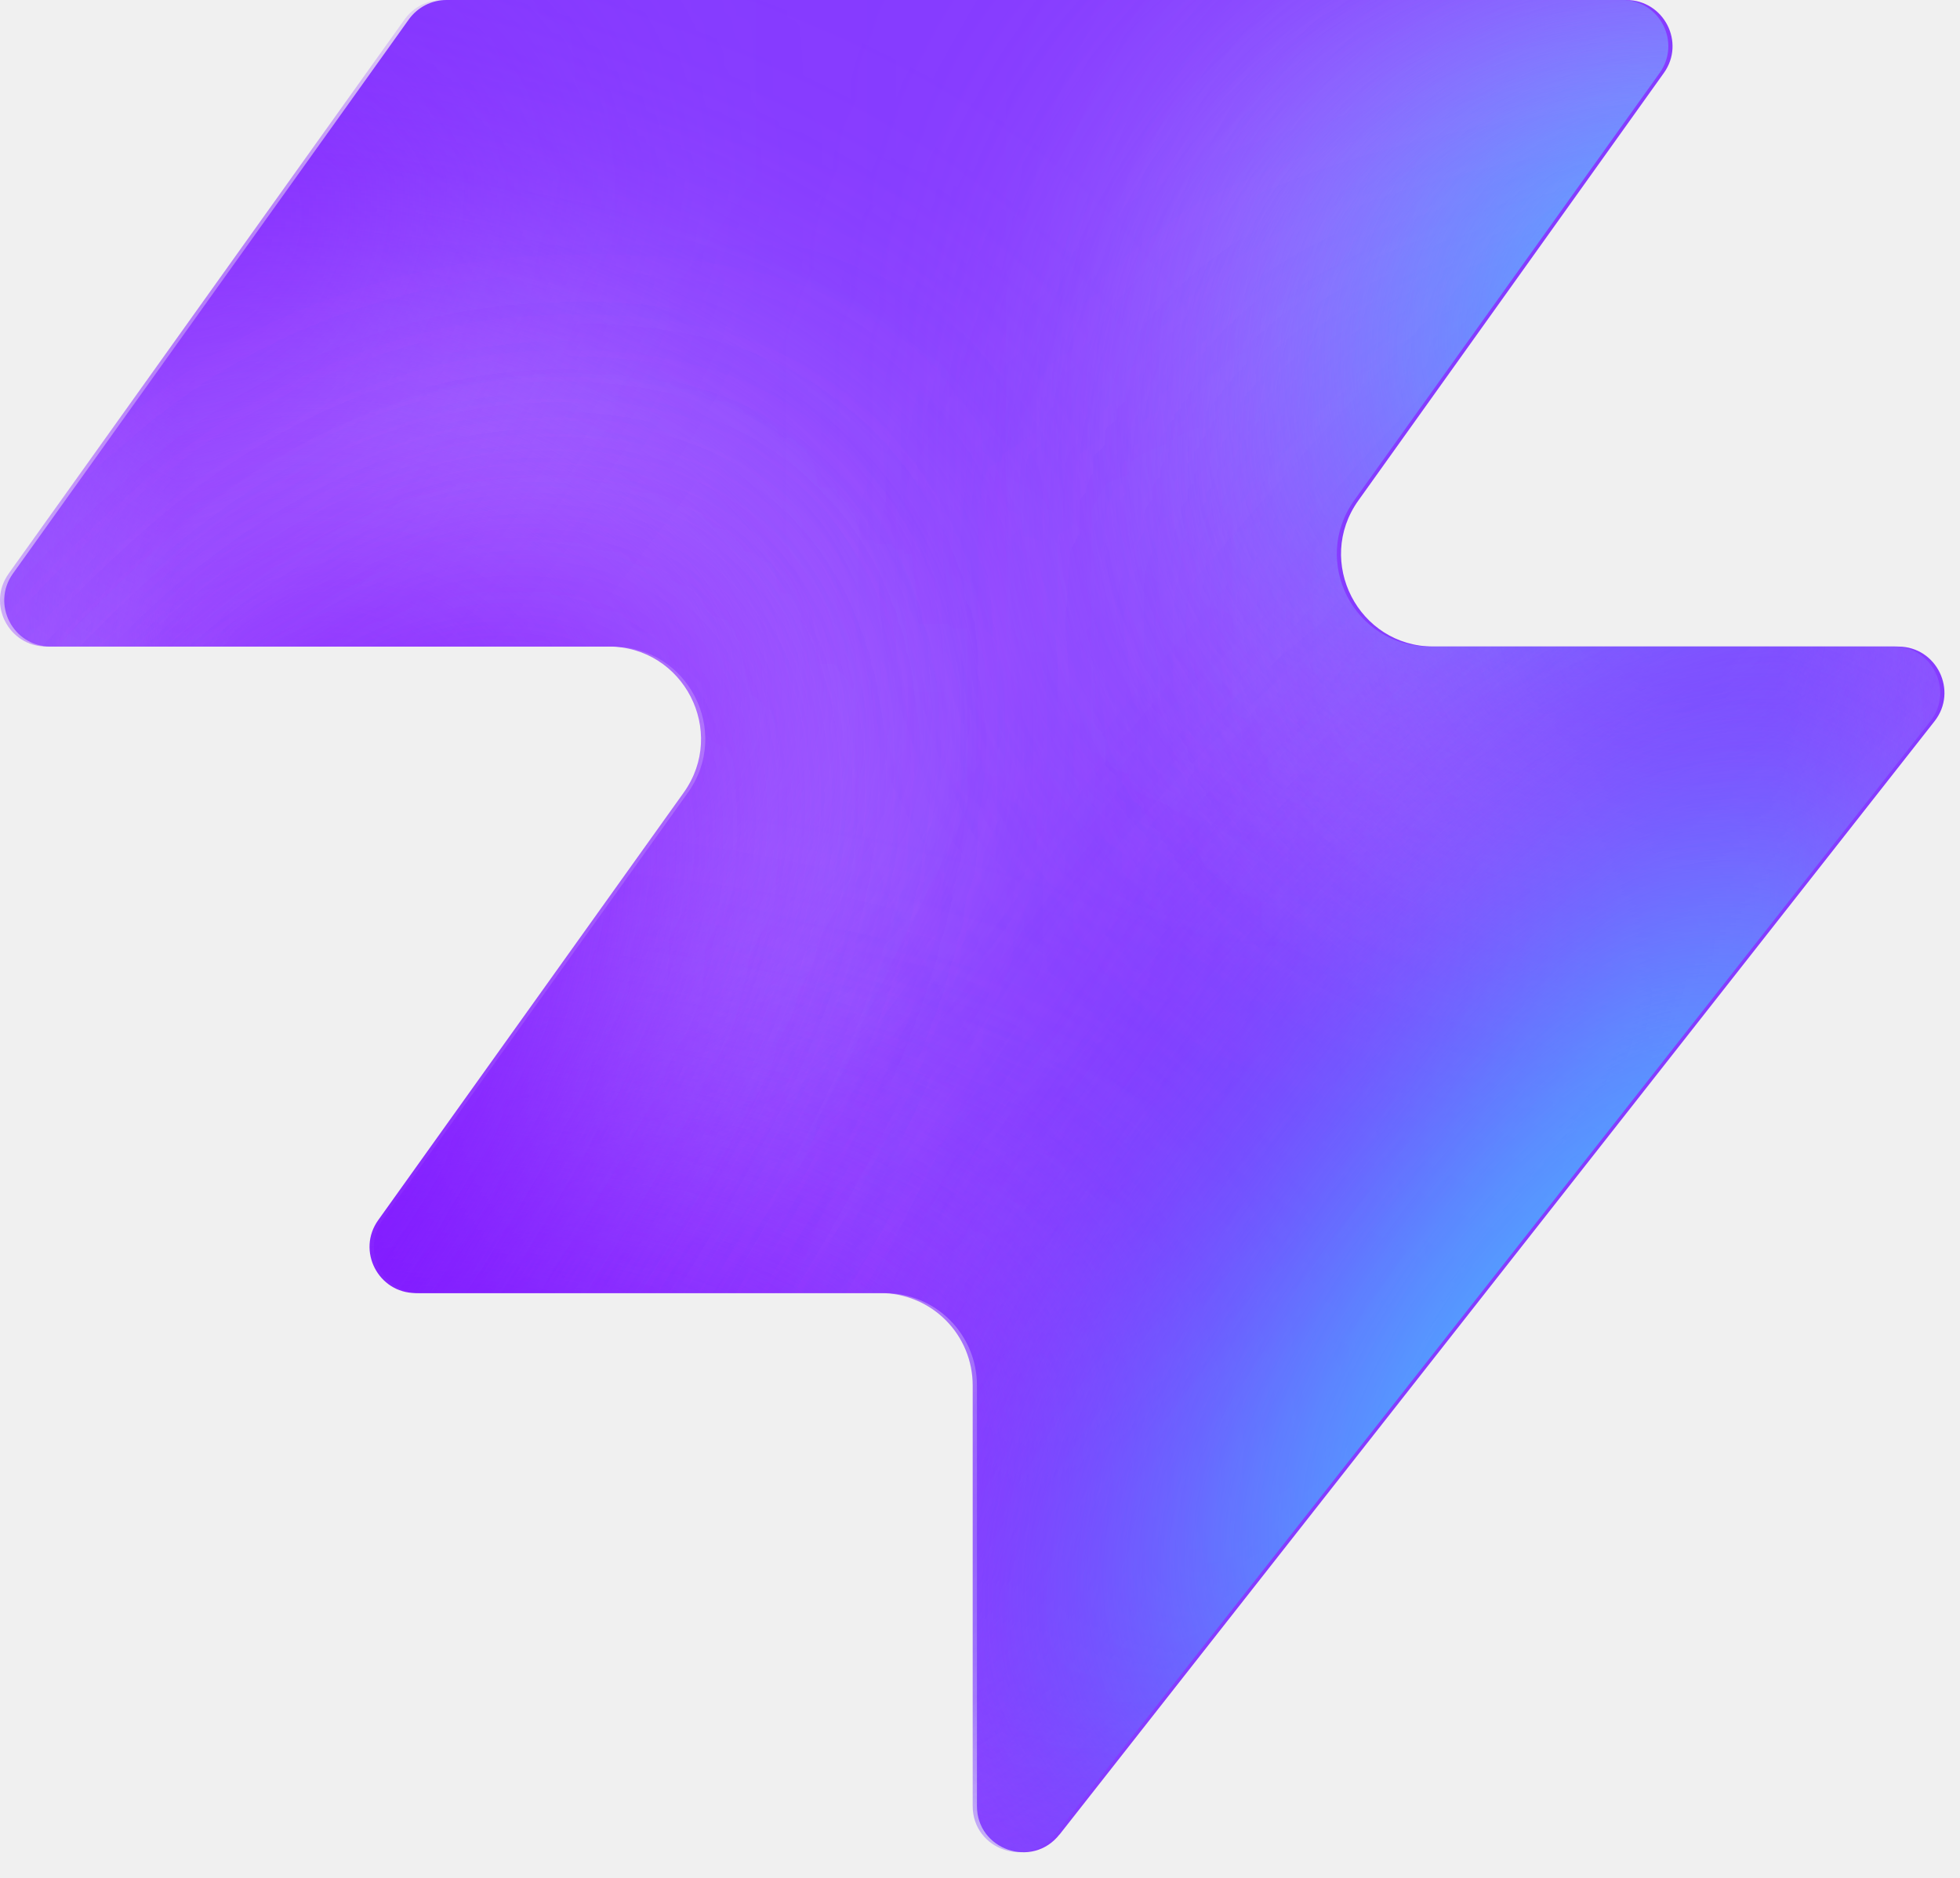
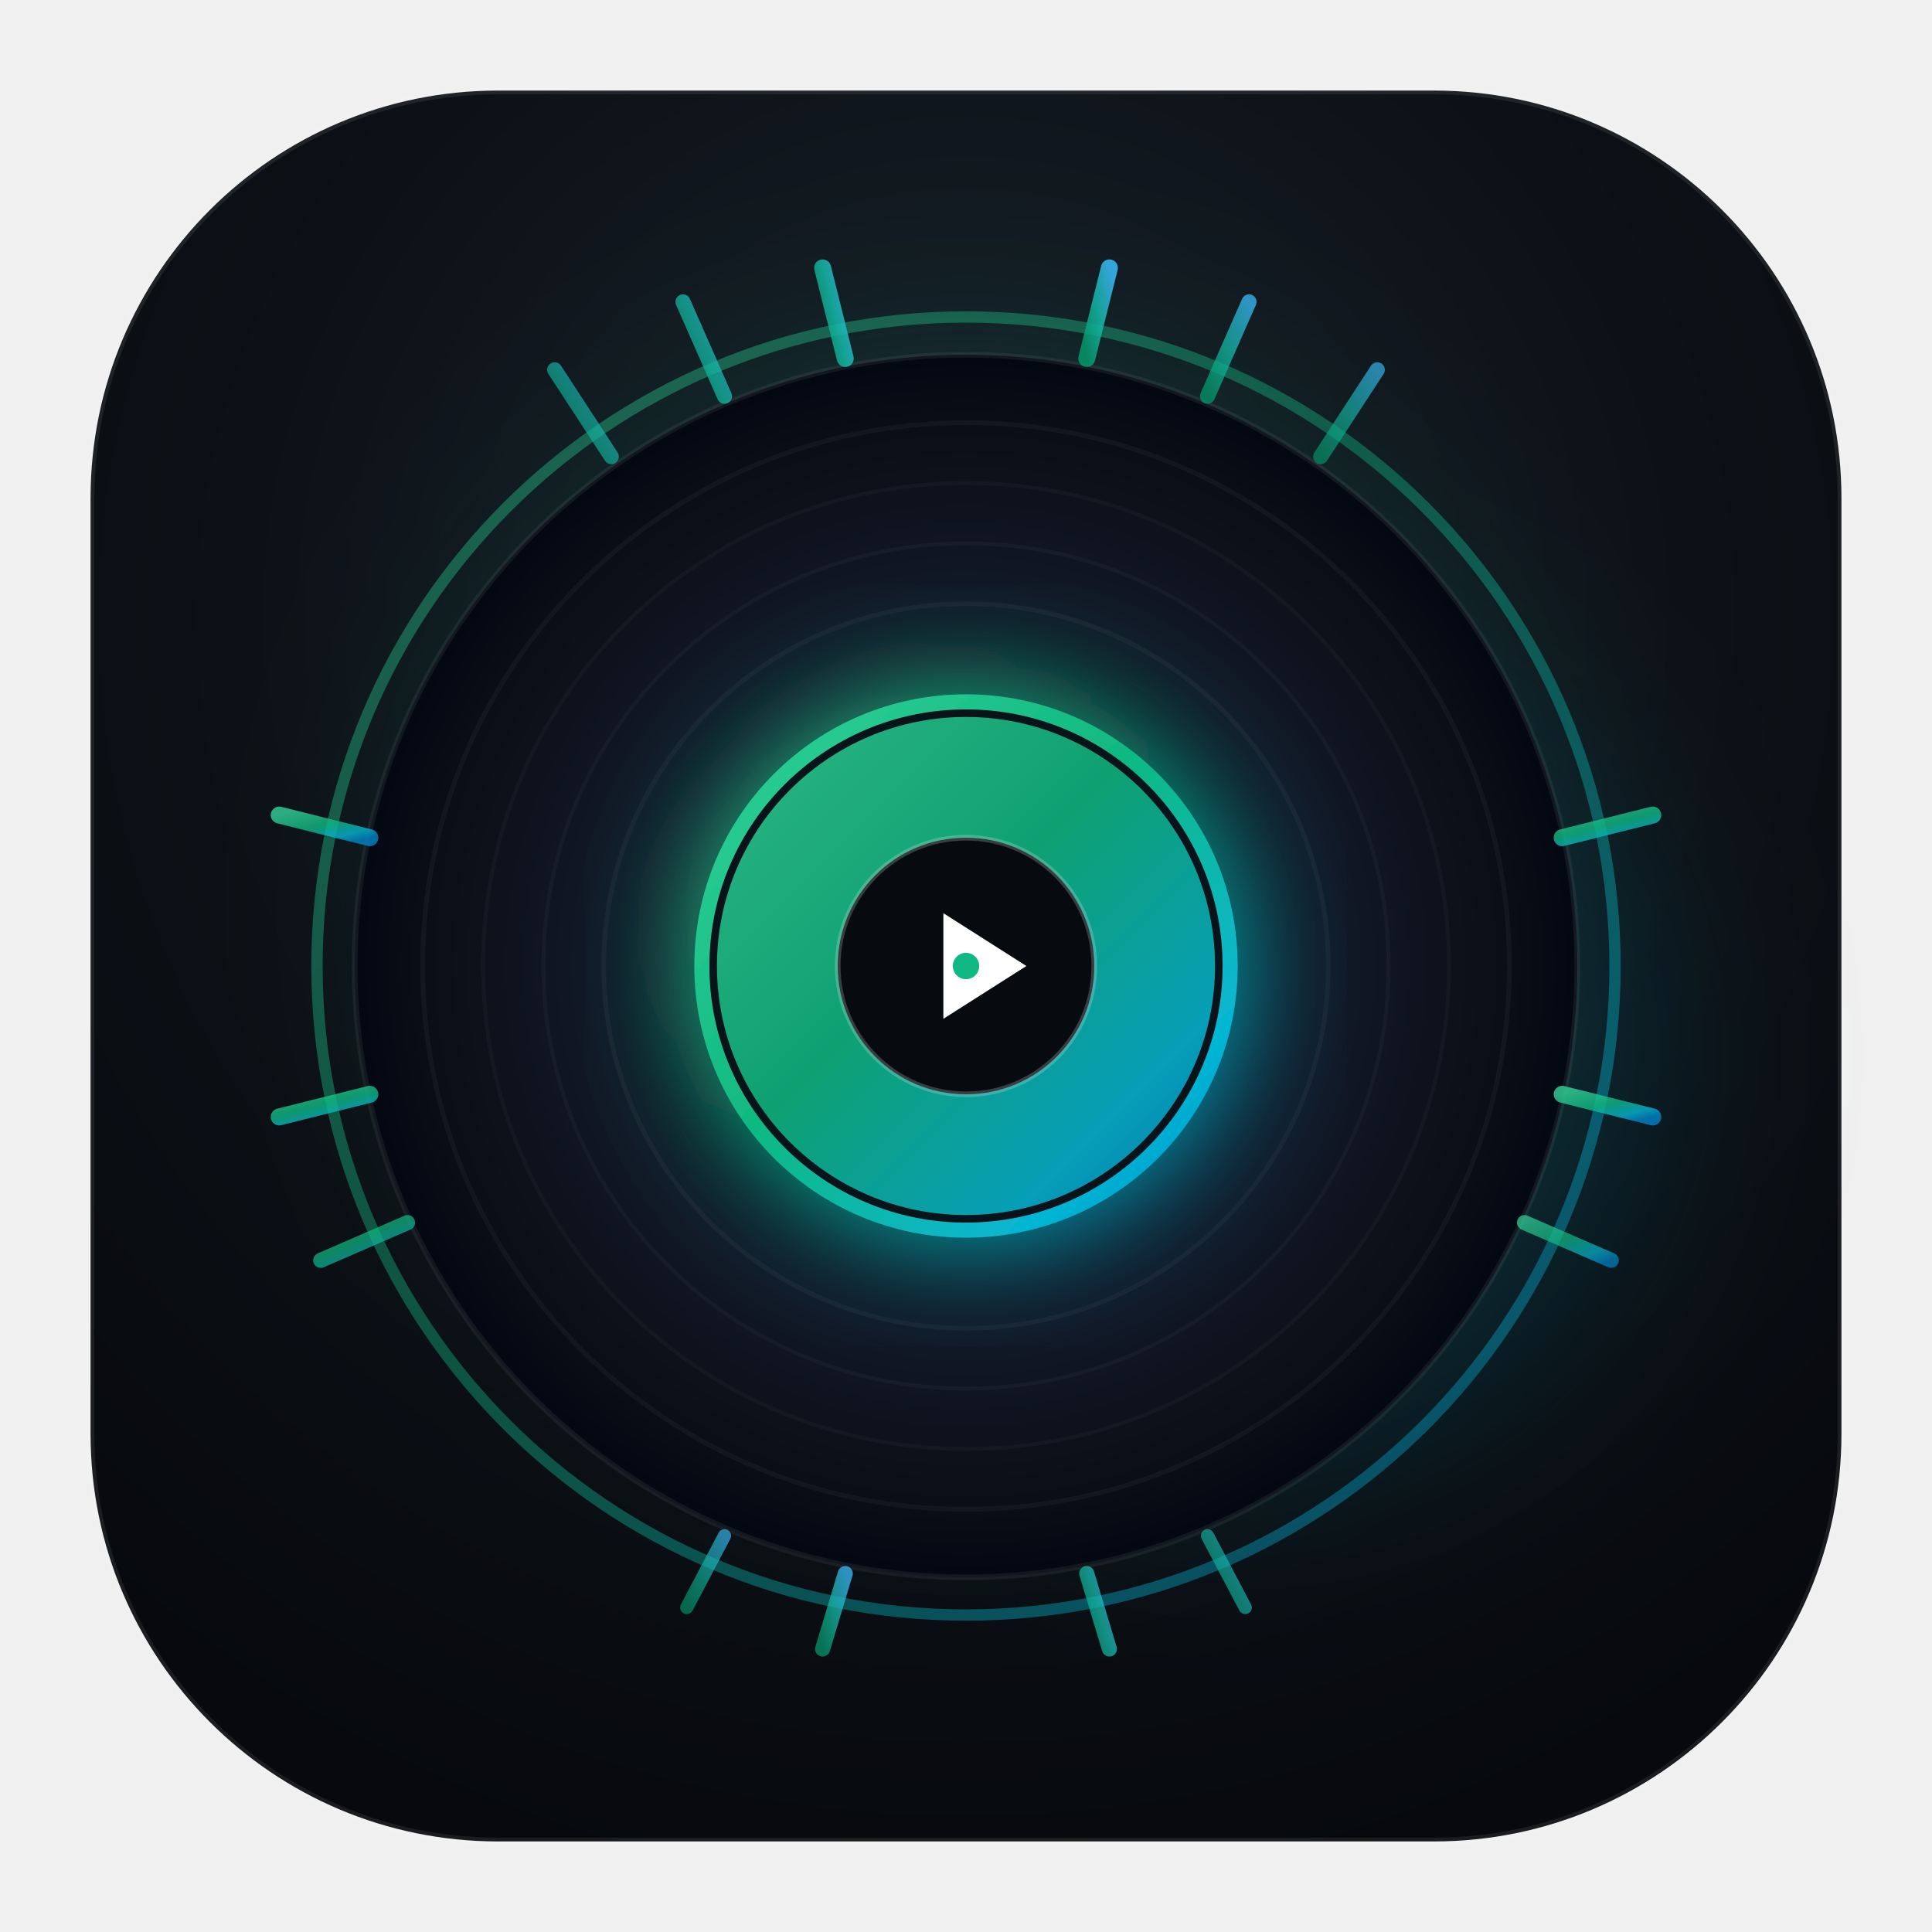
- <svg xmlns="http://www.w3.org/2000/svg" width="48" height="46" fill="none" viewBox="0 0 48 46">
-   <path fill="#863bff" d="M25.946 44.938c-.664.845-2.021.375-2.021-.698V33.937a2.26 2.26 0 0 0-2.262-2.262H10.287c-.92 0-1.456-1.04-.92-1.788l7.48-10.471c1.07-1.497 0-3.578-1.842-3.578H1.237c-.92 0-1.456-1.04-.92-1.788L10.013.474c.214-.297.556-.474.92-.474h28.894c.92 0 1.456 1.04.92 1.788l-7.48 10.471c-1.07 1.498 0 3.579 1.842 3.579h11.377c.943 0 1.473 1.088.89 1.83L25.947 44.94z" style="fill:#863bff;fill:color(display-p3 .525 .23 1);fill-opacity:1" />
-   <mask id="a" width="48" height="46" x="0" y="0" maskUnits="userSpaceOnUse" style="mask-type:alpha">
-     <path fill="#000" d="M25.842 44.938c-.664.844-2.021.375-2.021-.698V33.937a2.26 2.26 0 0 0-2.262-2.262H10.183c-.92 0-1.456-1.04-.92-1.788l7.48-10.471c1.07-1.498 0-3.579-1.842-3.579H1.133c-.92 0-1.456-1.04-.92-1.787L9.91.473c.214-.297.556-.474.92-.474h28.894c.92 0 1.456 1.04.92 1.788l-7.48 10.471c-1.07 1.498 0 3.578 1.842 3.578h11.377c.943 0 1.473 1.088.89 1.832L25.843 44.94z" style="fill:#000;fill-opacity:1" />
-   </mask>
-   <g mask="url(#a)">
-     <g filter="url(#b)">
-       <ellipse cx="5.508" cy="14.704" fill="#ede6ff" rx="5.508" ry="14.704" style="fill:#ede6ff;fill:color(display-p3 .927 .903 1);fill-opacity:1" transform="matrix(.00324 1 1 -.00324 -4.47 31.516)" />
-     </g>
-     <g filter="url(#c)">
-       <ellipse cx="10.399" cy="29.851" fill="#ede6ff" rx="10.399" ry="29.851" style="fill:#ede6ff;fill:color(display-p3 .927 .903 1);fill-opacity:1" transform="matrix(.00324 1 1 -.00324 -39.328 7.883)" />
-     </g>
-     <g filter="url(#d)">
-       <ellipse cx="5.508" cy="30.487" fill="#7e14ff" rx="5.508" ry="30.487" style="fill:#7e14ff;fill:color(display-p3 .492 .077 1);fill-opacity:1" transform="rotate(89.814 -25.913 -14.639)scale(1 -1)" />
-     </g>
-     <g filter="url(#e)">
-       <ellipse cx="5.508" cy="30.599" fill="#7e14ff" rx="5.508" ry="30.599" style="fill:#7e14ff;fill:color(display-p3 .492 .077 1);fill-opacity:1" transform="rotate(89.814 -32.644 -3.334)scale(1 -1)" />
-     </g>
-     <g filter="url(#f)">
-       <ellipse cx="5.508" cy="30.599" fill="#7e14ff" rx="5.508" ry="30.599" style="fill:#7e14ff;fill:color(display-p3 .492 .077 1);fill-opacity:1" transform="matrix(.00324 1 1 -.00324 -34.34 30.47)" />
-     </g>
-     <g filter="url(#g)">
-       <ellipse cx="14.072" cy="22.078" fill="#ede6ff" rx="14.072" ry="22.078" style="fill:#ede6ff;fill:color(display-p3 .927 .903 1);fill-opacity:1" transform="rotate(93.35 24.506 48.493)scale(-1 1)" />
-     </g>
-     <g filter="url(#h)">
-       <ellipse cx="3.47" cy="21.501" fill="#7e14ff" rx="3.47" ry="21.501" style="fill:#7e14ff;fill:color(display-p3 .492 .077 1);fill-opacity:1" transform="rotate(89.009 28.708 47.59)scale(-1 1)" />
-     </g>
-     <g filter="url(#i)">
-       <ellipse cx="3.47" cy="21.501" fill="#7e14ff" rx="3.47" ry="21.501" style="fill:#7e14ff;fill:color(display-p3 .492 .077 1);fill-opacity:1" transform="rotate(89.009 28.708 47.59)scale(-1 1)" />
-     </g>
-     <g filter="url(#j)">
-       <ellipse cx=".387" cy="8.972" fill="#7e14ff" rx="4.407" ry="29.108" style="fill:#7e14ff;fill:color(display-p3 .492 .077 1);fill-opacity:1" transform="rotate(39.51 .387 8.972)" />
-     </g>
-     <g filter="url(#k)">
-       <ellipse cx="47.523" cy="-6.092" fill="#7e14ff" rx="4.407" ry="29.108" style="fill:#7e14ff;fill:color(display-p3 .492 .077 1);fill-opacity:1" transform="rotate(37.892 47.523 -6.092)" />
-     </g>
-     <g filter="url(#l)">
-       <ellipse cx="41.412" cy="6.333" fill="#47bfff" rx="5.971" ry="9.665" style="fill:#47bfff;fill:color(display-p3 .28 .748 1);fill-opacity:1" transform="rotate(37.892 41.412 6.333)" />
-     </g>
-     <g filter="url(#m)">
-       <ellipse cx="-1.879" cy="38.332" fill="#7e14ff" rx="4.407" ry="29.108" style="fill:#7e14ff;fill:color(display-p3 .492 .077 1);fill-opacity:1" transform="rotate(37.892 -1.88 38.332)" />
-     </g>
-     <g filter="url(#n)">
-       <ellipse cx="-1.879" cy="38.332" fill="#7e14ff" rx="4.407" ry="29.108" style="fill:#7e14ff;fill:color(display-p3 .492 .077 1);fill-opacity:1" transform="rotate(37.892 -1.88 38.332)" />
-     </g>
-     <g filter="url(#o)">
-       <ellipse cx="35.651" cy="29.907" fill="#7e14ff" rx="4.407" ry="29.108" style="fill:#7e14ff;fill:color(display-p3 .492 .077 1);fill-opacity:1" transform="rotate(37.892 35.651 29.907)" />
-     </g>
-     <g filter="url(#p)">
-       <ellipse cx="38.418" cy="32.4" fill="#47bfff" rx="5.971" ry="15.297" style="fill:#47bfff;fill:color(display-p3 .28 .748 1);fill-opacity:1" transform="rotate(37.892 38.418 32.4)" />
-     </g>
-   </g>
+ <svg xmlns="http://www.w3.org/2000/svg" viewBox="0 0 512 512" width="512" height="512">
  <defs>
-     <filter id="b" width="60.045" height="41.654" x="-19.77" y="16.149" color-interpolation-filters="sRGB" filterUnits="userSpaceOnUse">
-       <feFlood flood-opacity="0" result="BackgroundImageFix" />
-       <feBlend in="SourceGraphic" in2="BackgroundImageFix" result="shape" />
-       <feGaussianBlur result="effect1_foregroundBlur_2002_17158" stdDeviation="7.659" />
+     <radialGradient id="bgGlow" cx="50%" cy="30%" r="75%">
+       <stop offset="0%" stop-color="#18232c" />
+       <stop offset="55%" stop-color="#0d1117" />
+       <stop offset="100%" stop-color="#07090d" />
+     </radialGradient>
+     <linearGradient id="auroraEmerald" x1="0%" y1="0%" x2="100%" y2="100%">
+       <stop offset="0%" stop-color="#34d399" />
+       <stop offset="45%" stop-color="#10b981" />
+       <stop offset="80%" stop-color="#06b6d4" />
+       <stop offset="100%" stop-color="#0284c7" />
+     </linearGradient>
+     <linearGradient id="neonCyan" x1="0%" y1="100%" x2="100%" y2="0%">
+       <stop offset="0%" stop-color="#059669" />
+       <stop offset="50%" stop-color="#14b8a6" />
+       <stop offset="100%" stop-color="#38bdf8" />
+     </linearGradient>
+     <radialGradient id="vinylBody" cx="50%" cy="50%" r="50%">
+       <stop offset="0%" stop-color="#0f172a" />
+       <stop offset="60%" stop-color="#111827" />
+       <stop offset="85%" stop-color="#0b0f17" />
+       <stop offset="100%" stop-color="#030712" />
+     </radialGradient>
+     <filter id="auroraGlow" x="-20%" y="-20%" width="140%" height="140%">
+       <feGaussianBlur stdDeviation="16" result="blur" />
+       <feComposite in="SourceGraphic" in2="blur" operator="over" />
    </filter>
-     <filter id="c" width="90.34" height="51.437" x="-54.613" y="-7.533" color-interpolation-filters="sRGB" filterUnits="userSpaceOnUse">
-       <feFlood flood-opacity="0" result="BackgroundImageFix" />
-       <feBlend in="SourceGraphic" in2="BackgroundImageFix" result="shape" />
-       <feGaussianBlur result="effect1_foregroundBlur_2002_17158" stdDeviation="7.659" />
-     </filter>
-     <filter id="d" width="79.355" height="29.4" x="-49.64" y="2.03" color-interpolation-filters="sRGB" filterUnits="userSpaceOnUse">
-       <feFlood flood-opacity="0" result="BackgroundImageFix" />
-       <feBlend in="SourceGraphic" in2="BackgroundImageFix" result="shape" />
-       <feGaussianBlur result="effect1_foregroundBlur_2002_17158" stdDeviation="4.596" />
-     </filter>
-     <filter id="e" width="79.579" height="29.4" x="-45.045" y="20.029" color-interpolation-filters="sRGB" filterUnits="userSpaceOnUse">
-       <feFlood flood-opacity="0" result="BackgroundImageFix" />
-       <feBlend in="SourceGraphic" in2="BackgroundImageFix" result="shape" />
-       <feGaussianBlur result="effect1_foregroundBlur_2002_17158" stdDeviation="4.596" />
-     </filter>
-     <filter id="f" width="79.579" height="29.4" x="-43.513" y="21.178" color-interpolation-filters="sRGB" filterUnits="userSpaceOnUse">
-       <feFlood flood-opacity="0" result="BackgroundImageFix" />
-       <feBlend in="SourceGraphic" in2="BackgroundImageFix" result="shape" />
-       <feGaussianBlur result="effect1_foregroundBlur_2002_17158" stdDeviation="4.596" />
-     </filter>
-     <filter id="g" width="74.749" height="58.852" x="15.756" y="-17.901" color-interpolation-filters="sRGB" filterUnits="userSpaceOnUse">
-       <feFlood flood-opacity="0" result="BackgroundImageFix" />
-       <feBlend in="SourceGraphic" in2="BackgroundImageFix" result="shape" />
-       <feGaussianBlur result="effect1_foregroundBlur_2002_17158" stdDeviation="7.659" />
-     </filter>
-     <filter id="h" width="61.377" height="25.362" x="23.548" y="2.284" color-interpolation-filters="sRGB" filterUnits="userSpaceOnUse">
-       <feFlood flood-opacity="0" result="BackgroundImageFix" />
-       <feBlend in="SourceGraphic" in2="BackgroundImageFix" result="shape" />
-       <feGaussianBlur result="effect1_foregroundBlur_2002_17158" stdDeviation="4.596" />
-     </filter>
-     <filter id="i" width="61.377" height="25.362" x="23.548" y="2.284" color-interpolation-filters="sRGB" filterUnits="userSpaceOnUse">
-       <feFlood flood-opacity="0" result="BackgroundImageFix" />
-       <feBlend in="SourceGraphic" in2="BackgroundImageFix" result="shape" />
-       <feGaussianBlur result="effect1_foregroundBlur_2002_17158" stdDeviation="4.596" />
-     </filter>
-     <filter id="j" width="56.045" height="63.649" x="-27.636" y="-22.853" color-interpolation-filters="sRGB" filterUnits="userSpaceOnUse">
-       <feFlood flood-opacity="0" result="BackgroundImageFix" />
-       <feBlend in="SourceGraphic" in2="BackgroundImageFix" result="shape" />
-       <feGaussianBlur result="effect1_foregroundBlur_2002_17158" stdDeviation="4.596" />
-     </filter>
-     <filter id="k" width="54.814" height="64.646" x="20.116" y="-38.415" color-interpolation-filters="sRGB" filterUnits="userSpaceOnUse">
-       <feFlood flood-opacity="0" result="BackgroundImageFix" />
-       <feBlend in="SourceGraphic" in2="BackgroundImageFix" result="shape" />
-       <feGaussianBlur result="effect1_foregroundBlur_2002_17158" stdDeviation="4.596" />
-     </filter>
-     <filter id="l" width="33.541" height="35.313" x="24.641" y="-11.323" color-interpolation-filters="sRGB" filterUnits="userSpaceOnUse">
-       <feFlood flood-opacity="0" result="BackgroundImageFix" />
-       <feBlend in="SourceGraphic" in2="BackgroundImageFix" result="shape" />
-       <feGaussianBlur result="effect1_foregroundBlur_2002_17158" stdDeviation="4.596" />
-     </filter>
-     <filter id="m" width="54.814" height="64.646" x="-29.286" y="6.009" color-interpolation-filters="sRGB" filterUnits="userSpaceOnUse">
-       <feFlood flood-opacity="0" result="BackgroundImageFix" />
-       <feBlend in="SourceGraphic" in2="BackgroundImageFix" result="shape" />
-       <feGaussianBlur result="effect1_foregroundBlur_2002_17158" stdDeviation="4.596" />
-     </filter>
-     <filter id="n" width="54.814" height="64.646" x="-29.286" y="6.009" color-interpolation-filters="sRGB" filterUnits="userSpaceOnUse">
-       <feFlood flood-opacity="0" result="BackgroundImageFix" />
-       <feBlend in="SourceGraphic" in2="BackgroundImageFix" result="shape" />
-       <feGaussianBlur result="effect1_foregroundBlur_2002_17158" stdDeviation="4.596" />
-     </filter>
-     <filter id="o" width="54.814" height="64.646" x="8.244" y="-2.416" color-interpolation-filters="sRGB" filterUnits="userSpaceOnUse">
-       <feFlood flood-opacity="0" result="BackgroundImageFix" />
-       <feBlend in="SourceGraphic" in2="BackgroundImageFix" result="shape" />
-       <feGaussianBlur result="effect1_foregroundBlur_2002_17158" stdDeviation="4.596" />
-     </filter>
-     <filter id="p" width="39.409" height="43.623" x="18.713" y="10.588" color-interpolation-filters="sRGB" filterUnits="userSpaceOnUse">
-       <feFlood flood-opacity="0" result="BackgroundImageFix" />
-       <feBlend in="SourceGraphic" in2="BackgroundImageFix" result="shape" />
-       <feGaussianBlur result="effect1_foregroundBlur_2002_17158" stdDeviation="4.596" />
+     <filter id="softGlow" x="-30%" y="-30%" width="160%" height="160%">
+       <feGaussianBlur stdDeviation="28" />
    </filter>
  </defs>
+   <rect x="24" y="24" width="464" height="464" rx="108" fill="url(#bgGlow)" stroke="rgba(255,255,255,0.08)" stroke-width="2" />
+   <circle cx="256" cy="240" r="140" fill="#10b981" opacity="0.18" filter="url(#softGlow)" />
+   <circle cx="330" cy="280" r="110" fill="#06b6d4" opacity="0.14" filter="url(#softGlow)" />
+   <g transform="translate(256,256)">
+     <circle r="172" fill="none" stroke="url(#auroraEmerald)" stroke-width="3" opacity="0.4" />
+     <circle r="162" fill="url(#vinylBody)" stroke="rgba(255,255,255,0.06)" stroke-width="1.5" />
+     <circle r="144" fill="none" stroke="rgba(255,255,255,0.04)" stroke-width="1.2" />
+     <circle r="128" fill="none" stroke="rgba(255,255,255,0.03)" stroke-width="1" />
+     <circle r="112" fill="none" stroke="rgba(255,255,255,0.035)" stroke-width="1" />
+     <circle r="96" fill="none" stroke="rgba(255,255,255,0.04)" stroke-width="1.2" />
+     <line x1="0" y1="-164" x2="0" y2="-192" stroke="url(#neonCyan)" stroke-width="5" stroke-linecap="round" opacity="0.95" />
+     <line x1="-32" y1="-161" x2="-38" y2="-185" stroke="url(#neonCyan)" stroke-width="4.5" stroke-linecap="round" opacity="0.85" />
+     <line x1="32" y1="-161" x2="38" y2="-185" stroke="url(#neonCyan)" stroke-width="4.5" stroke-linecap="round" opacity="0.85" />
+     <line x1="-64" y1="-151" x2="-75" y2="-176" stroke="url(#neonCyan)" stroke-width="4" stroke-linecap="round" opacity="0.75" />
+     <line x1="64" y1="-151" x2="75" y2="-176" stroke="url(#neonCyan)" stroke-width="4" stroke-linecap="round" opacity="0.75" />
+     <line x1="-94" y1="-135" x2="-109" y2="-158" stroke="url(#neonCyan)" stroke-width="4" stroke-linecap="round" opacity="0.65" />
+     <line x1="94" y1="-135" x2="109" y2="-158" stroke="url(#neonCyan)" stroke-width="4" stroke-linecap="round" opacity="0.65" />
+     <line x1="164" y1="0" x2="190" y2="0" stroke="url(#auroraEmerald)" stroke-width="5" stroke-linecap="round" opacity="0.9" />
+     <line x1="158" y1="-34" x2="182" y2="-40" stroke="url(#auroraEmerald)" stroke-width="4.5" stroke-linecap="round" opacity="0.8" />
+     <line x1="158" y1="34" x2="182" y2="40" stroke="url(#auroraEmerald)" stroke-width="4.5" stroke-linecap="round" opacity="0.8" />
+     <line x1="148" y1="68" x2="171" y2="78" stroke="url(#auroraEmerald)" stroke-width="4" stroke-linecap="round" opacity="0.7" />
+     <line x1="-164" y1="0" x2="-188" y2="0" stroke="url(#auroraEmerald)" stroke-width="5" stroke-linecap="round" opacity="0.9" />
+     <line x1="-158" y1="-34" x2="-182" y2="-40" stroke="url(#auroraEmerald)" stroke-width="4.5" stroke-linecap="round" opacity="0.8" />
+     <line x1="-158" y1="34" x2="-182" y2="40" stroke="url(#auroraEmerald)" stroke-width="4.5" stroke-linecap="round" opacity="0.8" />
+     <line x1="-148" y1="68" x2="-171" y2="78" stroke="url(#auroraEmerald)" stroke-width="4" stroke-linecap="round" opacity="0.7" />
+     <line x1="0" y1="164" x2="0" y2="186" stroke="url(#neonCyan)" stroke-width="5" stroke-linecap="round" opacity="0.85" />
+     <line x1="-32" y1="161" x2="-38" y2="181" stroke="url(#neonCyan)" stroke-width="4" stroke-linecap="round" opacity="0.75" />
+     <line x1="32" y1="161" x2="38" y2="181" stroke="url(#neonCyan)" stroke-width="4" stroke-linecap="round" opacity="0.75" />
+     <line x1="-64" y1="151" x2="-74" y2="170" stroke="url(#neonCyan)" stroke-width="3.5" stroke-linecap="round" opacity="0.65" />
+     <line x1="64" y1="151" x2="74" y2="170" stroke="url(#neonCyan)" stroke-width="3.5" stroke-linecap="round" opacity="0.65" />
+     <circle r="72" fill="url(#auroraEmerald)" filter="url(#auroraGlow)" />
+     <circle r="68" fill="#09141a" />
+     <circle r="66" fill="url(#auroraEmerald)" opacity="0.85" />
+     <circle r="34" fill="#070b10" stroke="rgba(255,255,255,0.2)" stroke-width="1.5" />
+     <polygon points="-6,-14 -6,14 16,0" fill="#ffffff" />
+     <circle cx="0" cy="0" r="3.5" fill="#10b981" />
+   </g>
</svg>
